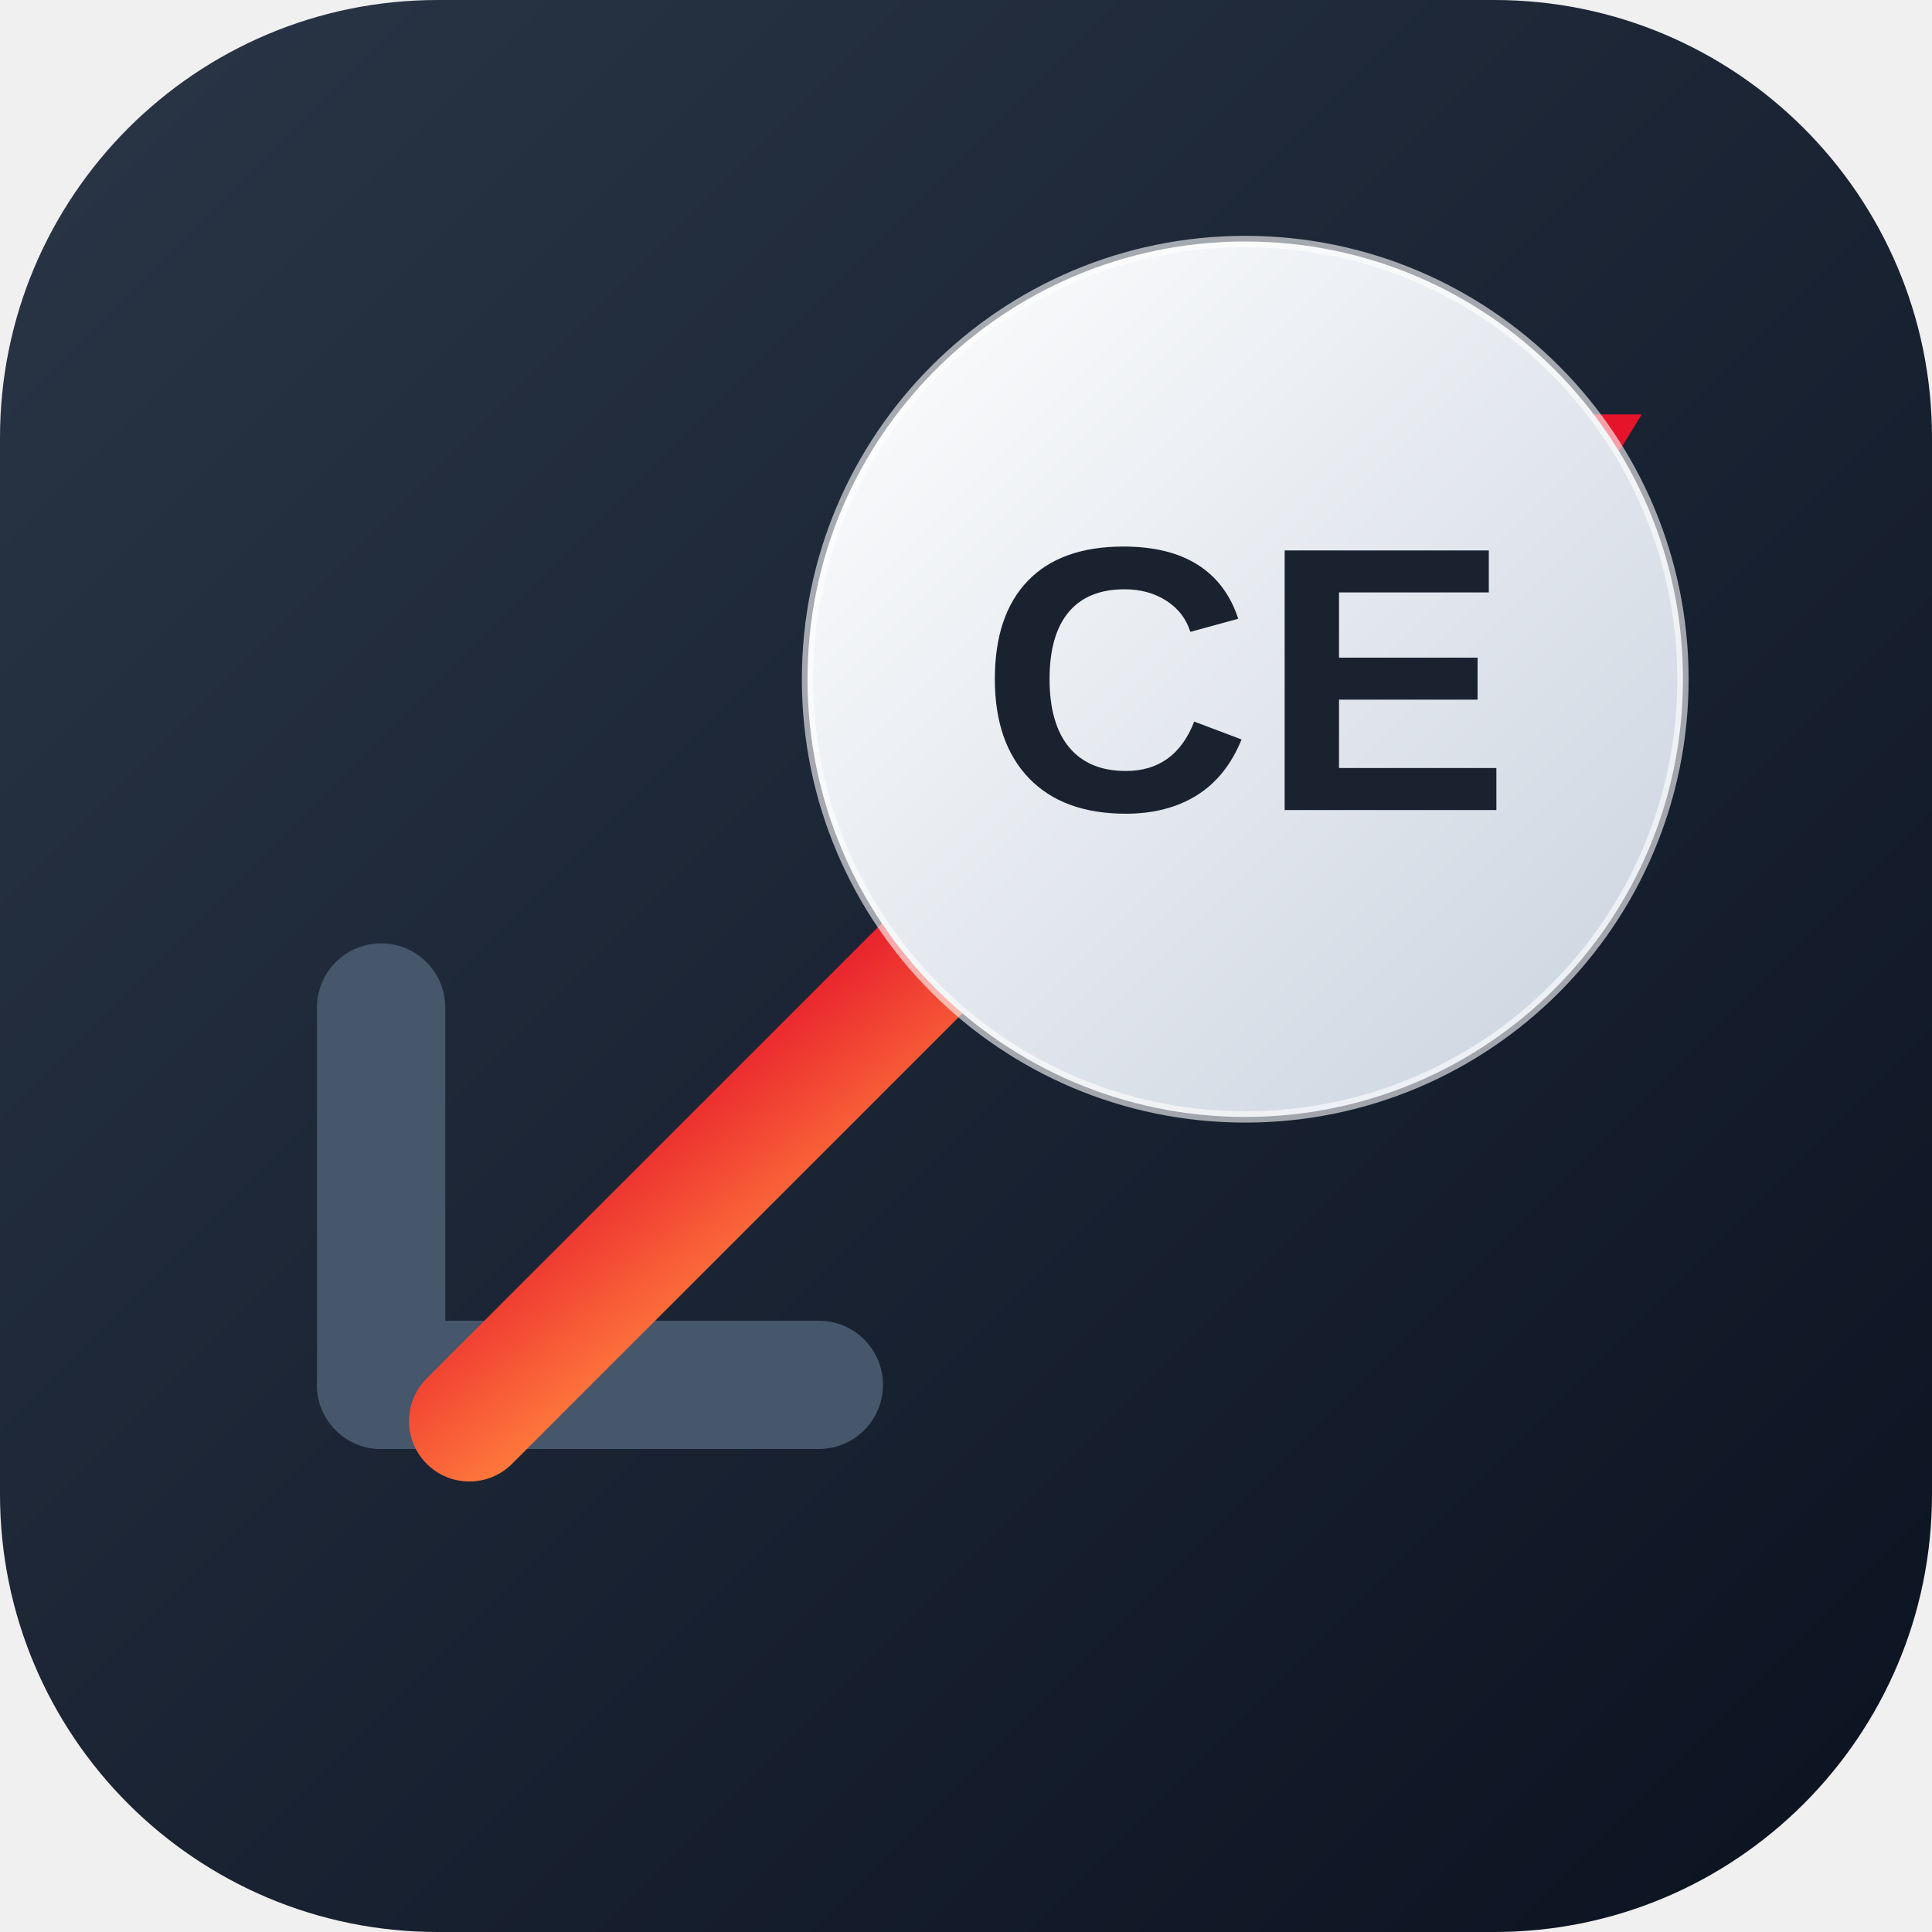
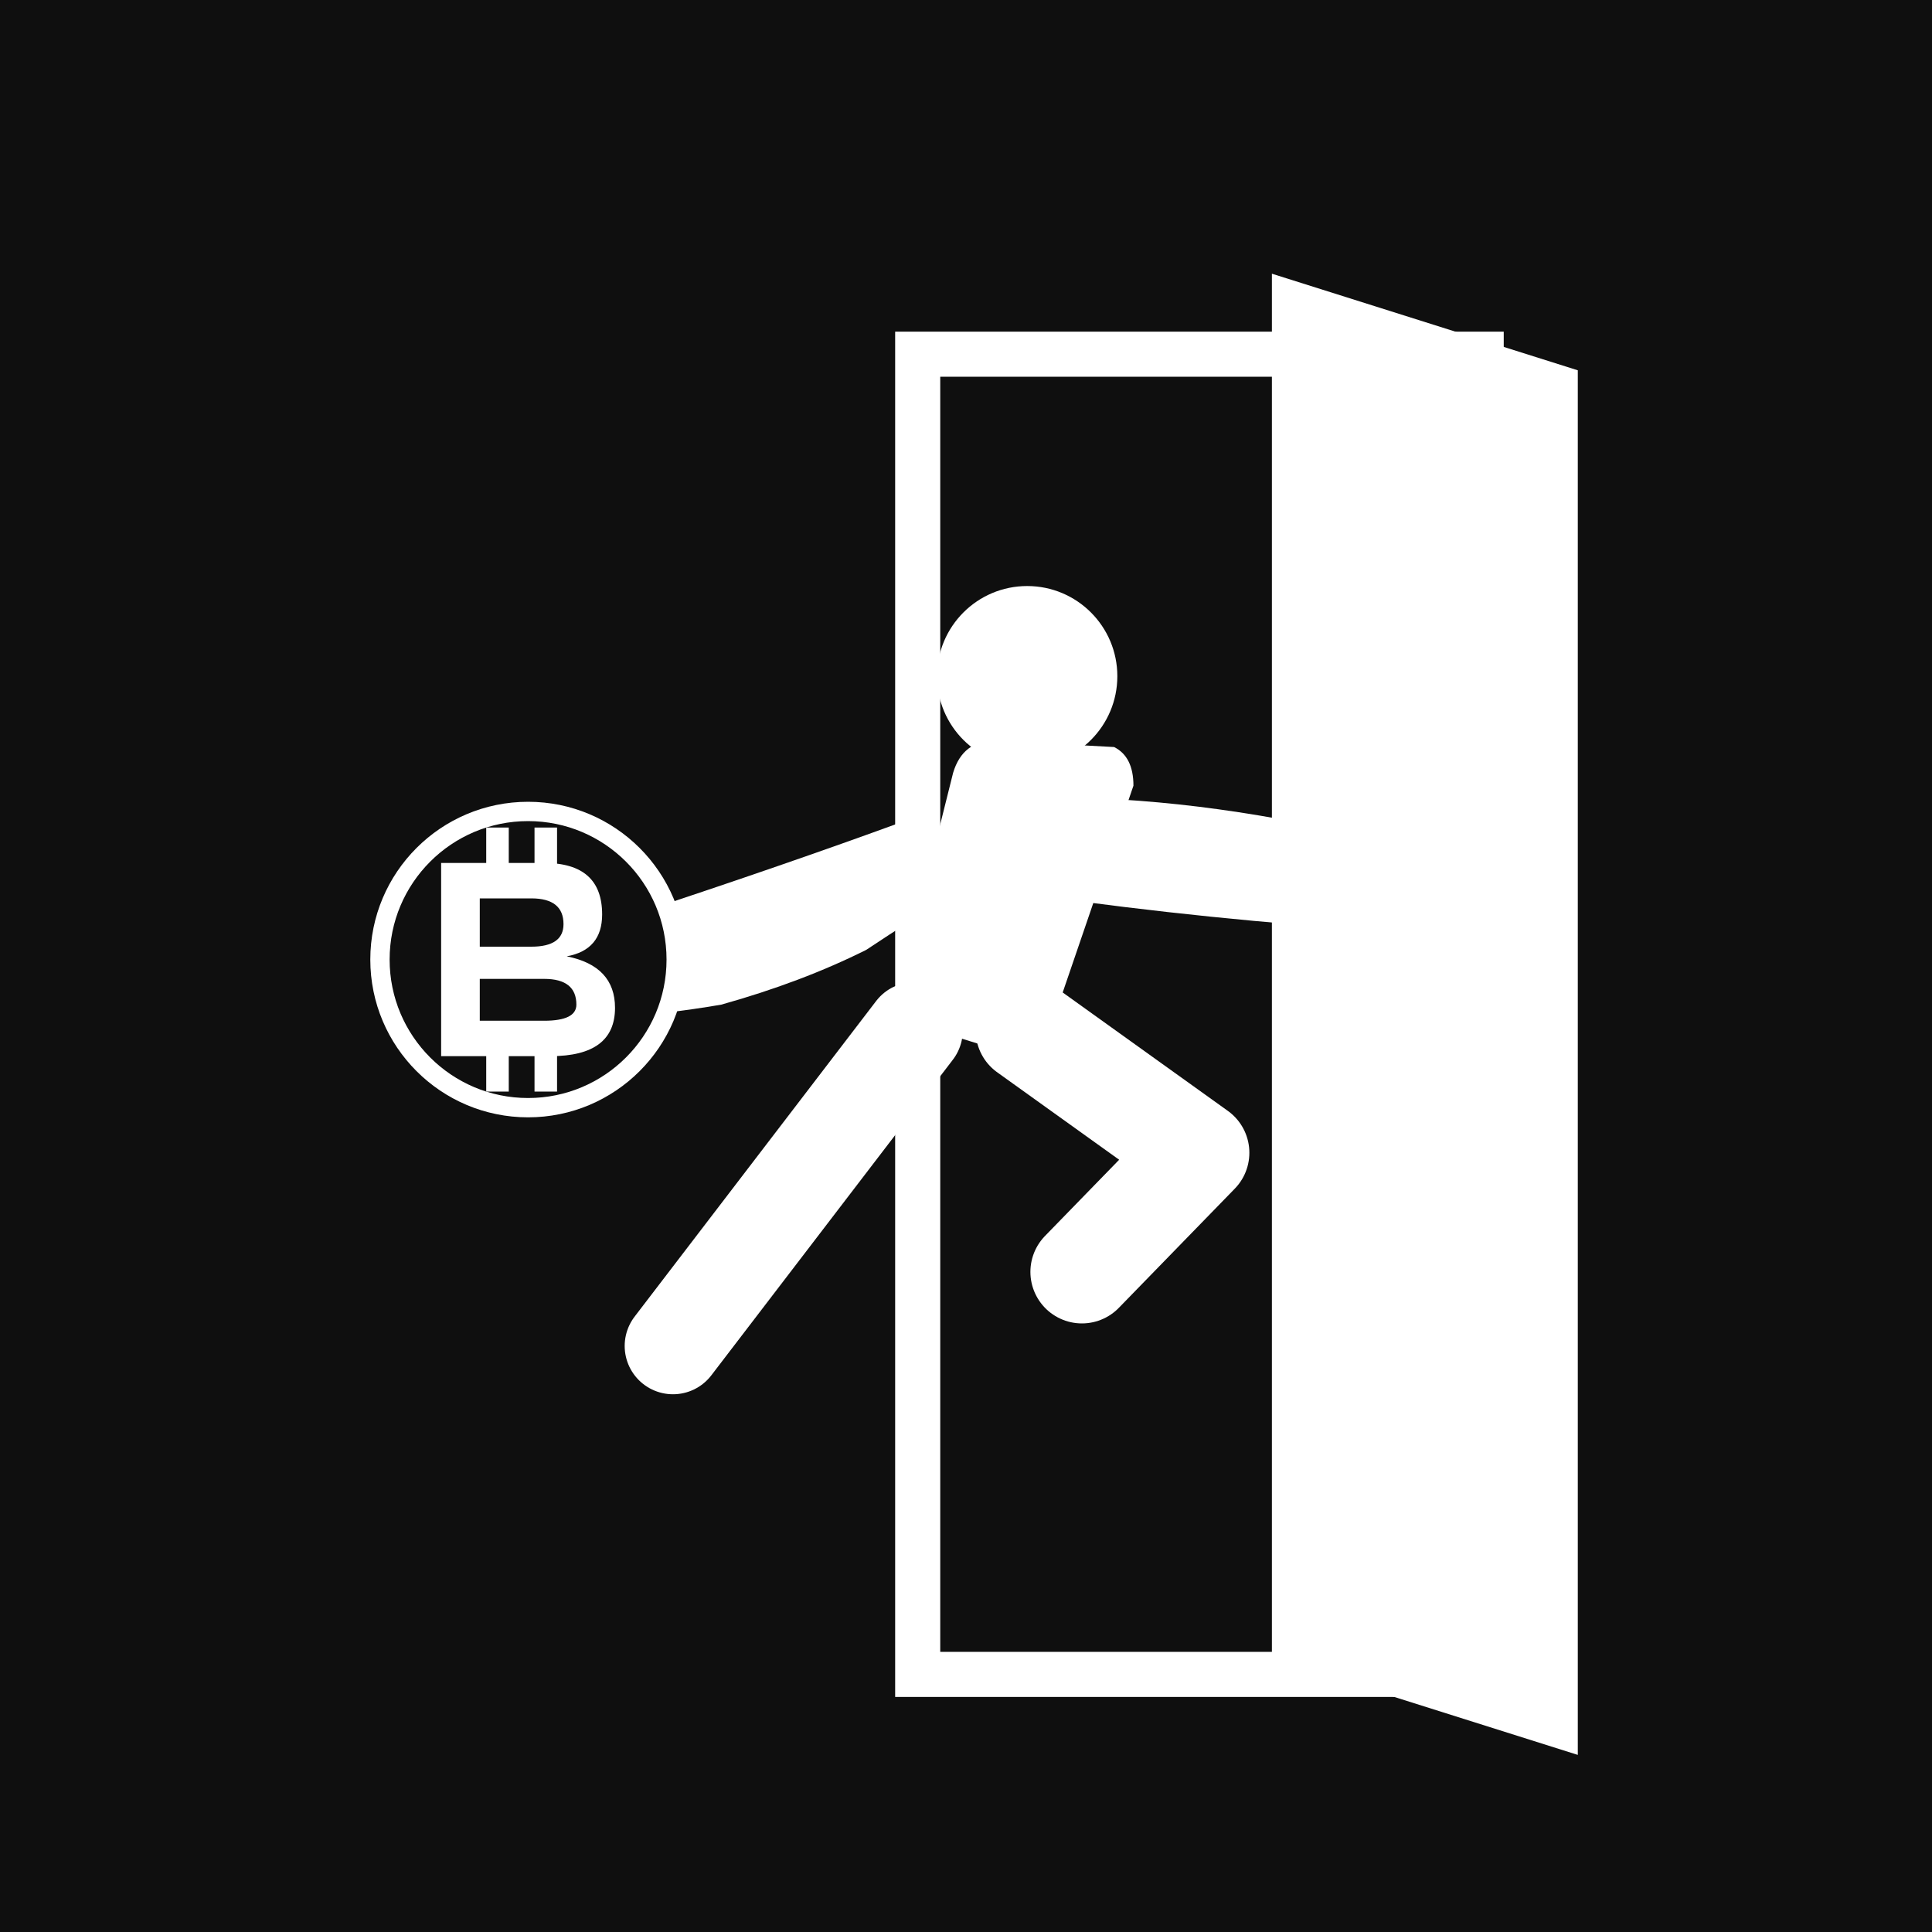
- <svg xmlns="http://www.w3.org/2000/svg" width="1024" height="1024" viewBox="0 0 1024 1024">
-   <defs>
-     <linearGradient id="frame" x1="0" y1="0" x2="1" y2="1">
-       <stop offset="0" stop-color="#2A3647" />
-       <stop offset="1" stop-color="#0B1220" />
-     </linearGradient>
-     <linearGradient id="coin" x1="0" y1="0" x2="1" y2="1">
-       <stop offset="0" stop-color="#FFFFFF" />
-       <stop offset="1" stop-color="#C9D2DE" />
-     </linearGradient>
-     <linearGradient id="escape" x1="0" y1="1" x2="1" y2="0">
-       <stop offset="0" stop-color="#FF7A3C" />
-       <stop offset="1" stop-color="#E5142B" />
-     </linearGradient>
-   </defs>
-   <rect x="0" y="0" width="1024" height="1024" rx="232" fill="url(#frame)" />
-   <g fill="#46566B">
-     <rect x="168" y="700" width="300" height="68" rx="34" />
-     <rect x="168" y="500" width="68" height="268" rx="34" />
+ <svg xmlns="http://www.w3.org/2000/svg" viewBox="0 0 600 600">
+   <rect width="600" height="600" fill="#0f0f0f" />
+   <rect x="285" y="110" width="175" height="410" fill="none" stroke="#ffffff" stroke-width="14" stroke-linejoin="miter" />
+   <path d="M395 85 L490 115 L490 545 L395 515 Z" fill="#ffffff" />
+   <g transform="translate(604,0) scale(-1,1)">
+     <circle cx="285" cy="210" r="28" fill="#ffffff" />
+     <path d="M258 232 Q252 235 252 244 L278 320 Q283 328 291 327 L320 318 Q327 315 325 308 L308 240 Q305 230 295 230 Z" fill="#ffffff" />
+     <path d="M262 248 Q215 250 160 265 Q150 268 150 278 Q150 288 160 290 Q215 287 268 280 Q278 278 278 270 Z" fill="#ffffff" />
+     <path d="M315 252 Q350 265 395 280 Q425 290 440 298 Q450 308 440 315 Q415 318 380 312 Q355 305 335 295 Q320 285 308 278 Z" fill="#ffffff" />
+     <polyline points="285,320 232,358 268,395" fill="none" stroke="#ffffff" stroke-width="32" stroke-linecap="round" stroke-linejoin="round" />
+     <polyline points="320,320 395,418" fill="none" stroke="#ffffff" stroke-width="30" stroke-linecap="round" stroke-linejoin="round" />
+     <circle cx="268" cy="395" r="11" fill="#ffffff" />
+     <circle cx="395" cy="418" r="11" fill="#ffffff" />
  </g>
-   <g>
-     <rect x="150" y="560" width="520" height="64" rx="32" fill="url(#escape)" transform="rotate(-45 410 592)" />
-     <path d="M812 150 L862 360 L652 310 Z" fill="#E5142B" transform="rotate(45 757 255)" />
+   <g transform="translate(604,0) scale(-1,1)">
+     <circle cx="440" cy="298" r="46" fill="#0f0f0f" stroke="#ffffff" stroke-width="6" />
+     <rect x="431" y="257" width="7" height="16" fill="#ffffff" />
+     <rect x="446" y="257" width="7" height="16" fill="#ffffff" />
+     <rect x="431" y="323" width="7" height="16" fill="#ffffff" />
+     <rect x="446" y="323" width="7" height="16" fill="#ffffff" />
  </g>
-   <circle cx="660" cy="360" r="232" fill="url(#coin)" stroke="rgba(255,255,255,0.6)" stroke-width="6" />
-   <text x="660" y="360" font-family="Arial, Helvetica, sans-serif" font-size="200" font-weight="900" fill="#1A2230" text-anchor="middle" dominant-baseline="central" letter-spacing="4">CE</text>
+   <g transform="translate(164,298)">
+     <path d="M-27 -30 L-27 30 L7 30 Q27 30 27 15 Q27 2 12 -1 Q23 -3 23 -14 Q23 -30 5 -30 Z M-15 -19 L1 -19 Q11 -19 11 -11 Q11 -4 1 -4 L-15 -4 Z M-15 6 L5 6 Q15 6 15 14 Q15 19 5 19 L-15 19 Z" fill="#ffffff" fill-rule="evenodd" />
+   </g>
</svg>
